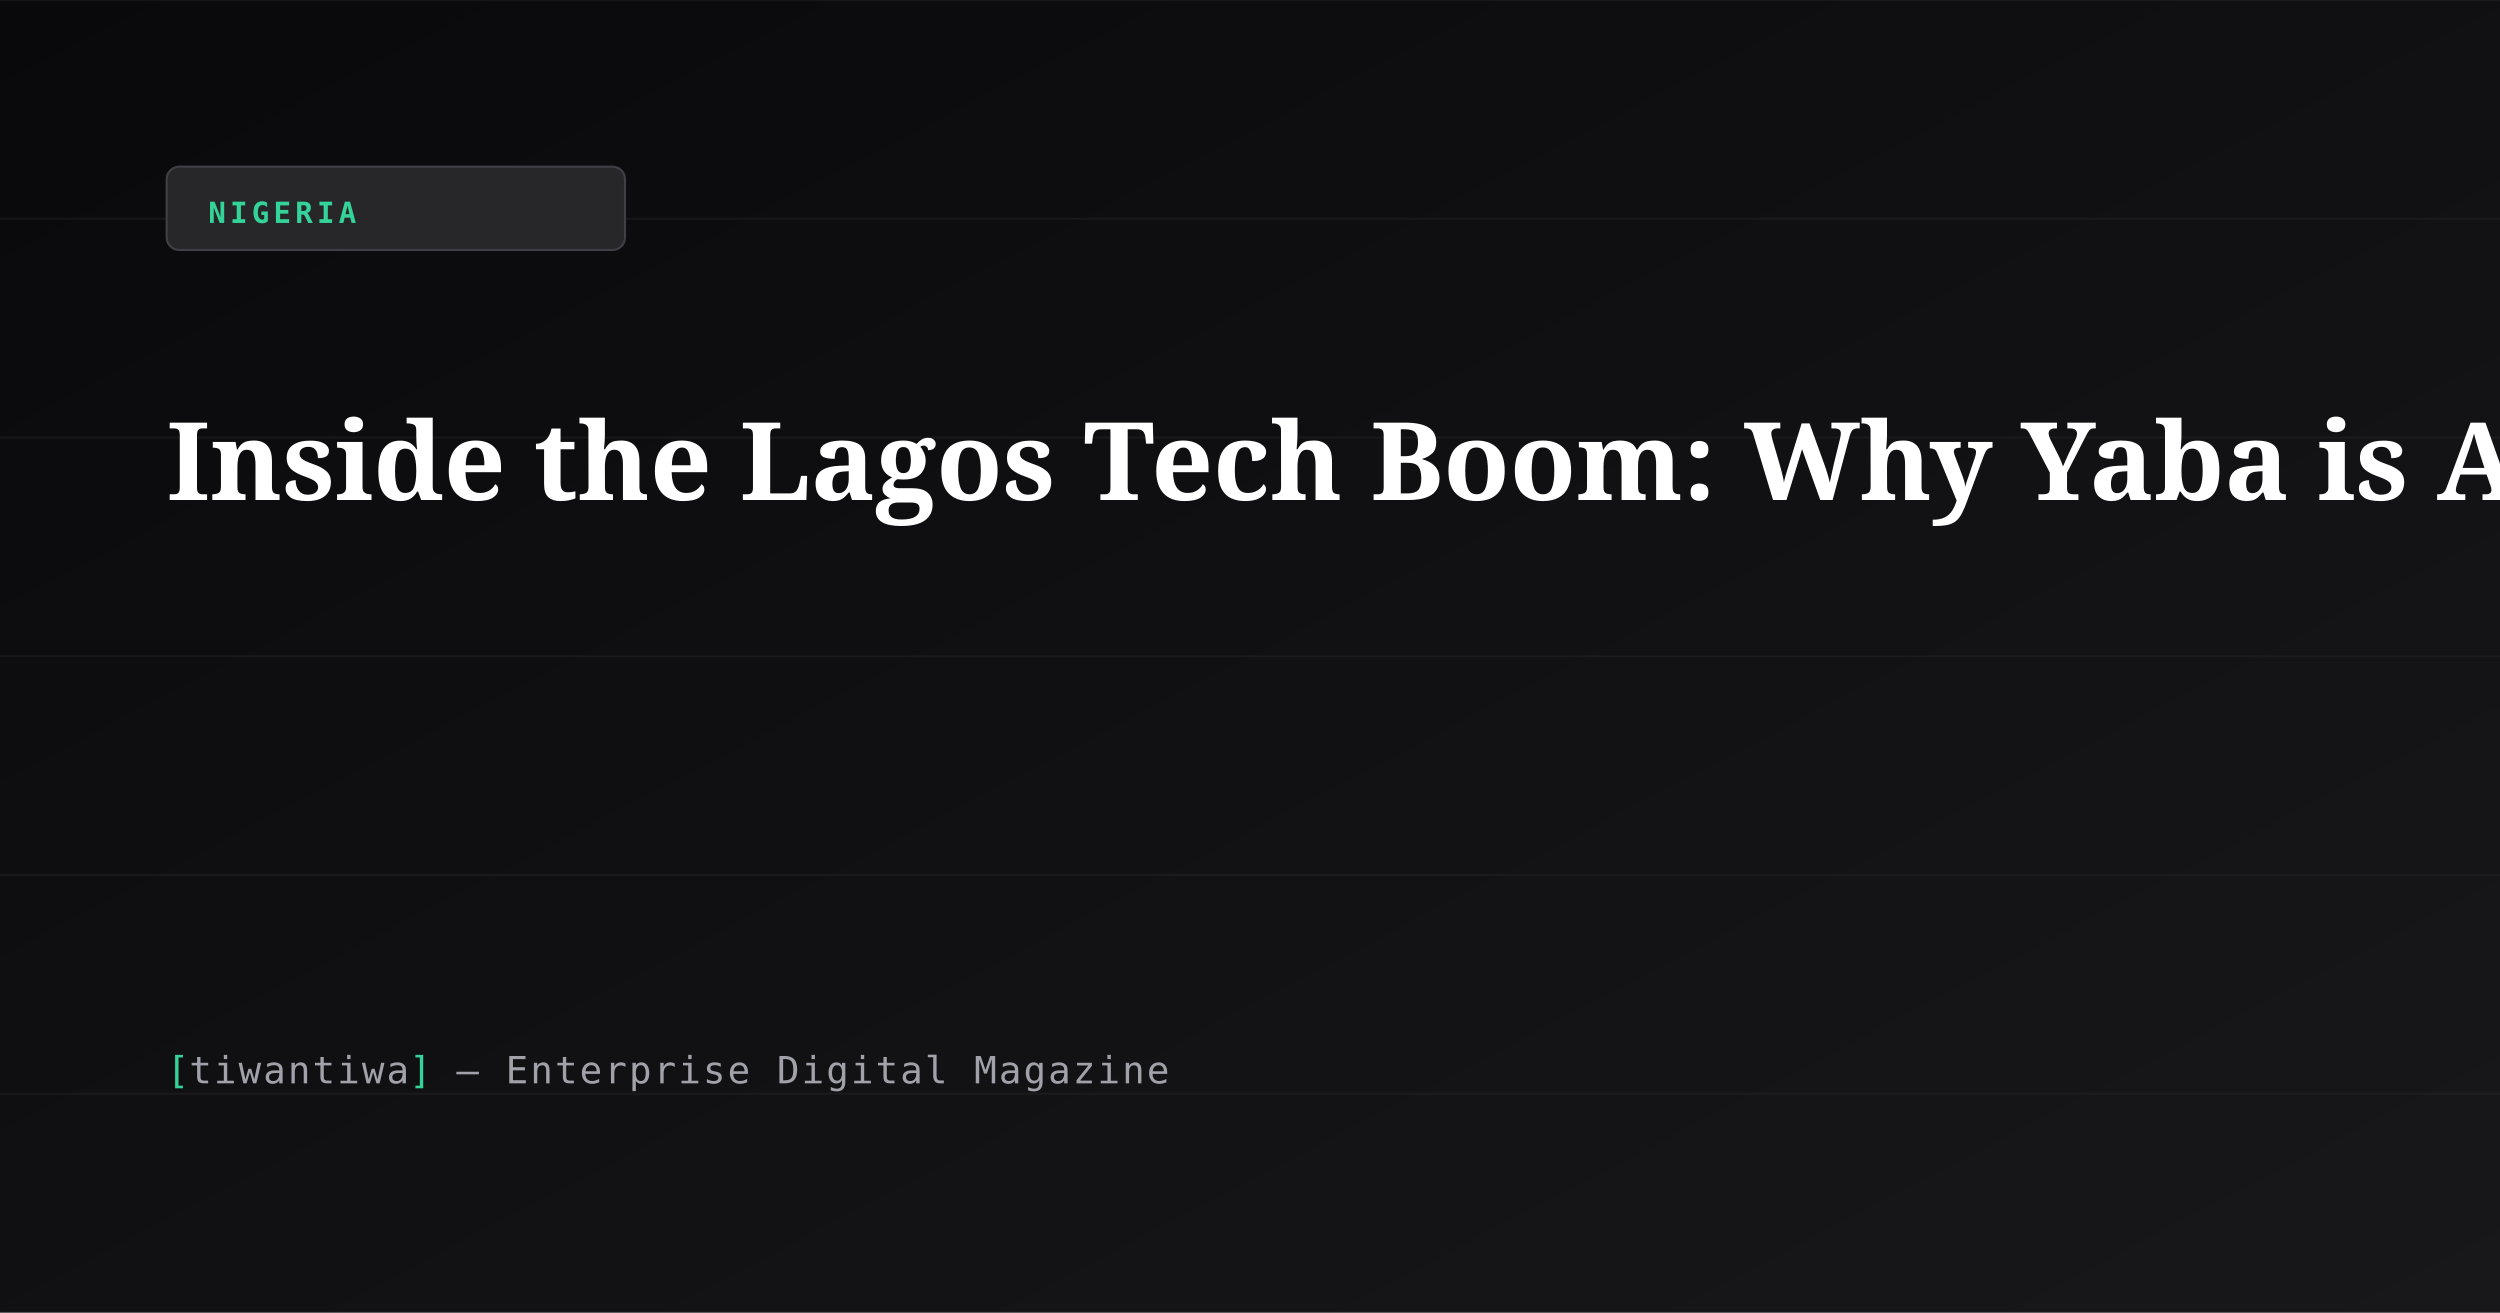
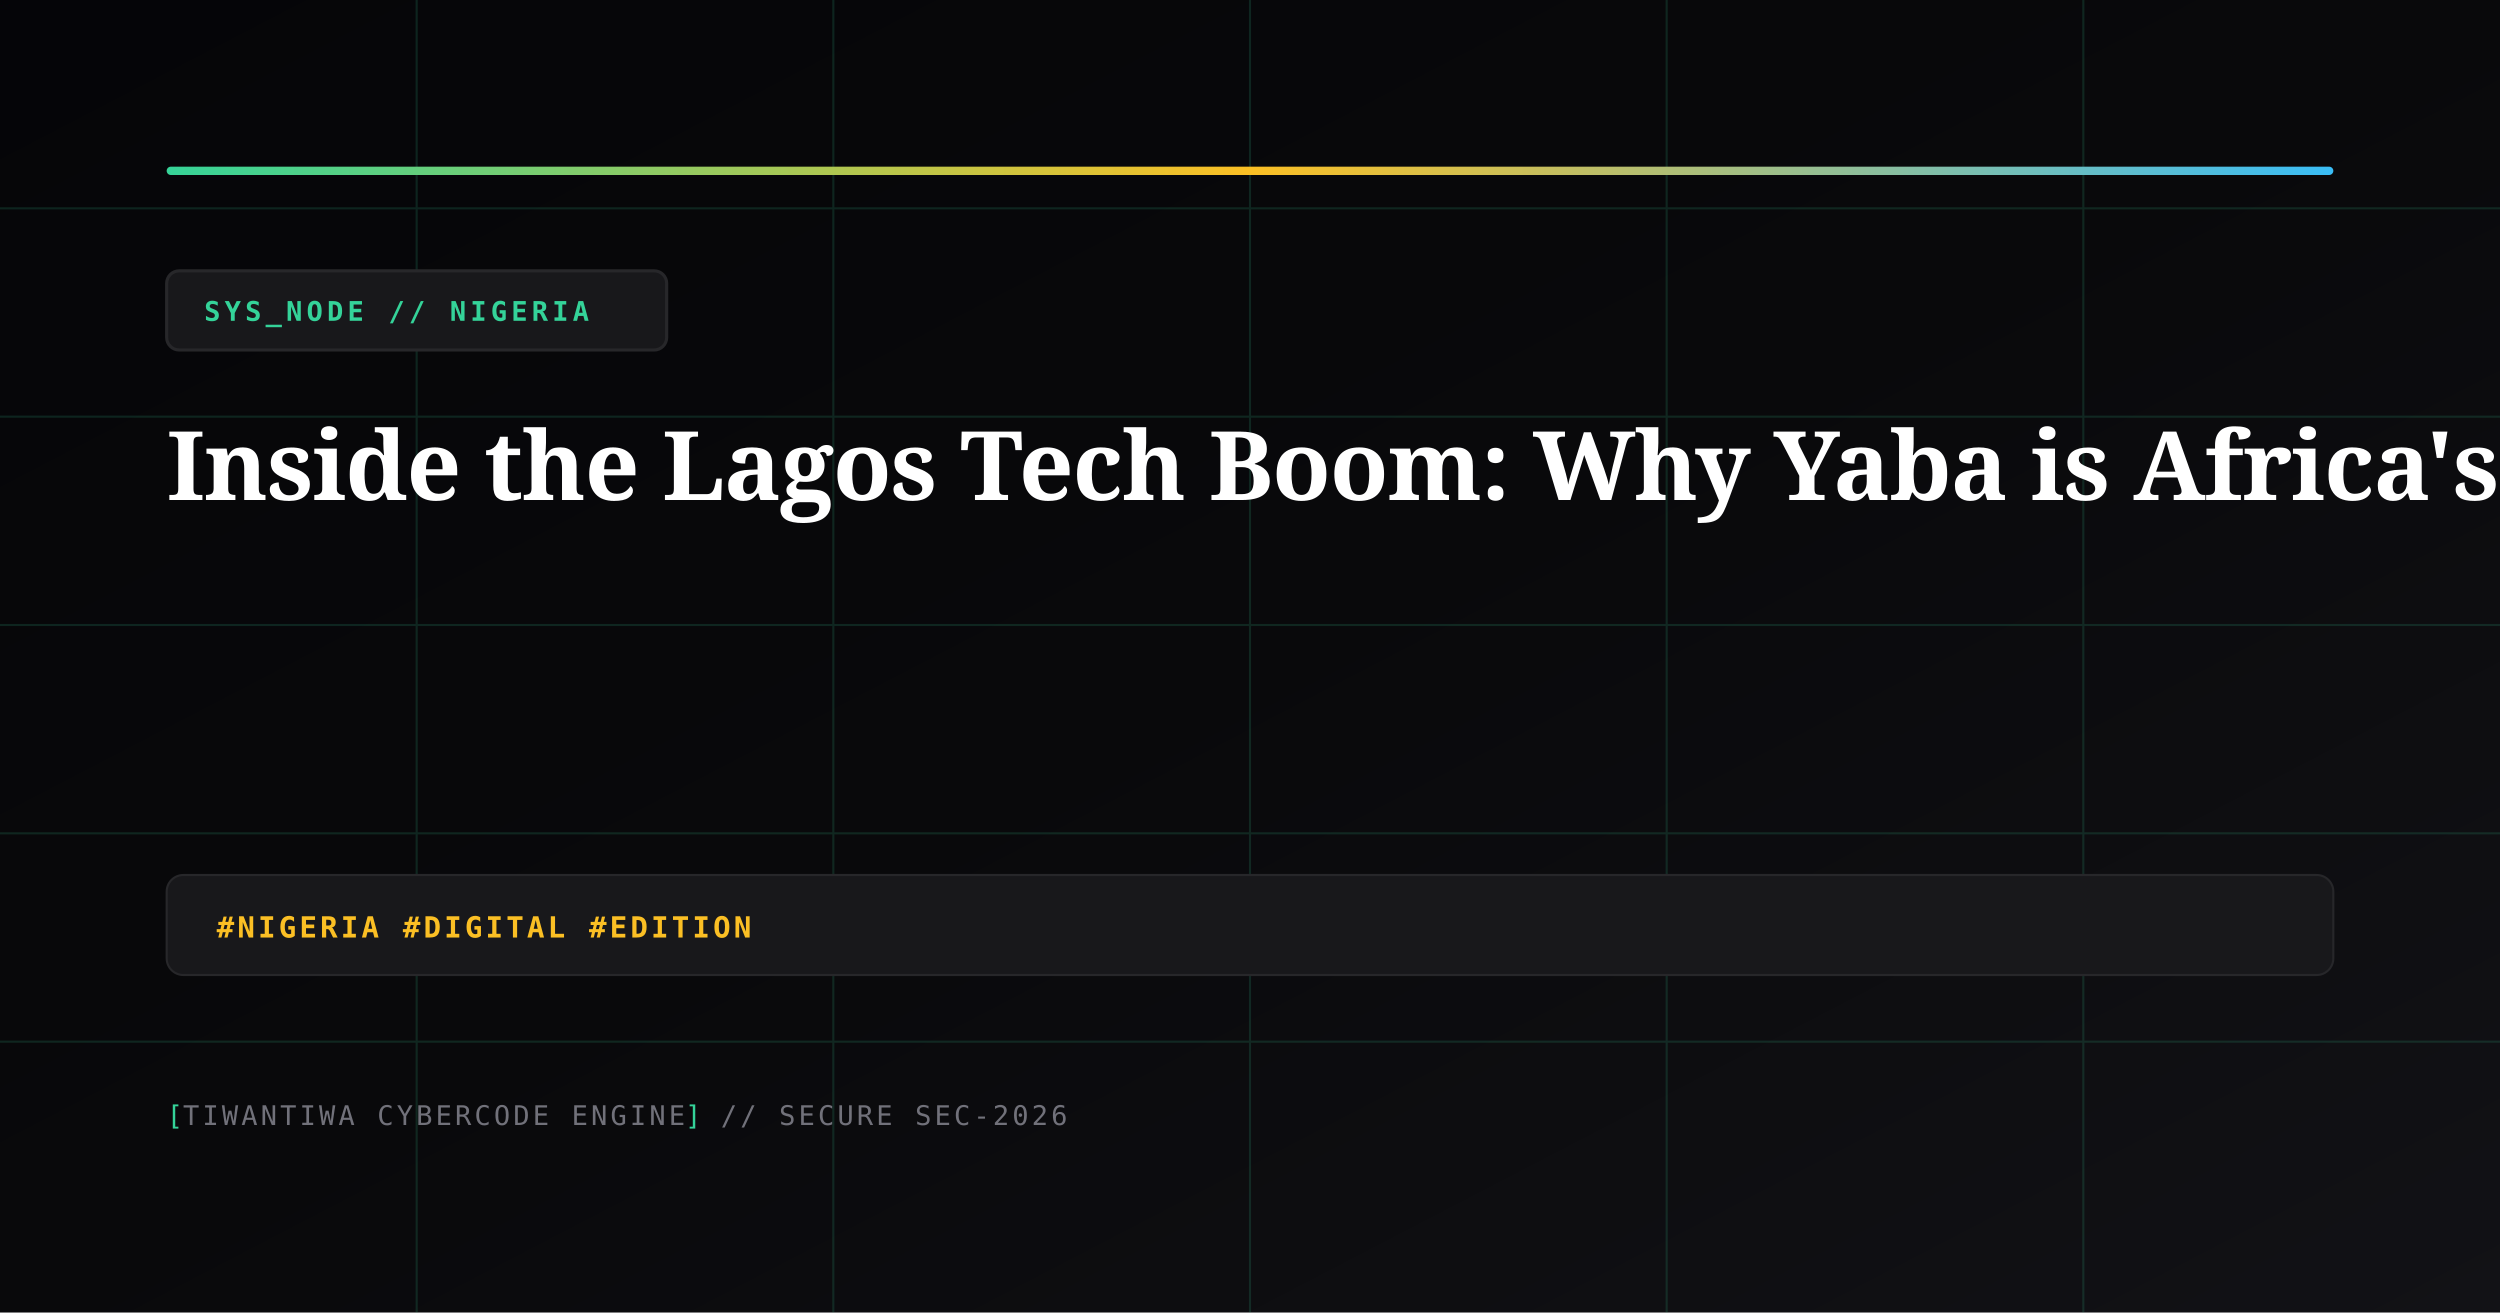
<svg xmlns="http://www.w3.org/2000/svg" viewBox="0 0 1200 630" width="1200" height="630">
  <defs>
    <linearGradient id="bg" x1="0%" y1="0%" x2="100%" y2="100%">
-       <stop offset="0%" stop-color="#09090b" />
-       <stop offset="100%" stop-color="#18181b" />
+       <stop offset="0%" stop-color="#050508" />
+       <stop offset="50%" stop-color="#09090b" />
+       <stop offset="100%" stop-color="#121216" />
    </linearGradient>
-     <linearGradient id="accent" x1="0%" y1="0%" x2="100%" y2="0%">
+     <linearGradient id="cyber-glow" x1="0%" y1="0%" x2="100%" y2="0%">
      <stop offset="0%" stop-color="#34d399" />
-       <stop offset="100%" stop-color="#10b981" />
+       <stop offset="50%" stop-color="#fbbf24" />
+       <stop offset="100%" stop-color="#38bdf8" />
    </linearGradient>
  </defs>
  <rect width="1200" height="630" fill="url(#bg)" />
-   <path d="M 0 0 L 1200 0 M 0 105 L 1200 105 M 0 210 L 1200 210 M 0 315 L 1200 315 M 0 420 L 1200 420 M 0 525 L 1200 525 M 0 630 L 1200 630" stroke="#27272a" stroke-width="1" opacity="0.4" />
-   <rect x="80" y="80" width="220" height="40" rx="6" fill="#27272a" stroke="#3f3f46" stroke-width="1" />
-   <text x="100" y="107" fill="#34d399" font-family="monospace" font-size="14" font-weight="bold" letter-spacing="2">NIGERIA</text>
-   <text x="80" y="240" fill="#ffffff" font-family="serif" font-size="52" font-weight="bold" width="1040">
-     <tspan x="80" dy="0">Inside the Lagos Tech Boom: Why Yaba is Afric...</tspan>
-   </text>
-   <g transform="translate(80, 520)">
-     <text x="0" y="0" fill="#a1a1aa" font-family="monospace" font-size="18" letter-spacing="1">
-       <tspan fill="#34d399">[</tspan>tiwantiwa<tspan fill="#34d399">]</tspan> — Enterprise Digital Magazine
+   <g opacity="0.15" stroke="#34d399" stroke-width="1">
+     <path d="M 0 100 L 1200 100 M 0 200 L 1200 200 M 0 300 L 1200 300 M 0 400 L 1200 400 M 0 500 L 1200 500" />
+     <path d="M 200 0 L 200 630 M 400 0 L 400 630 M 600 0 L 600 630 M 800 0 L 800 630 M 1000 0 L 1000 630" />
+   </g>
+   <rect x="80" y="80" width="1040" height="4" fill="url(#cyber-glow)" rx="2" />
+   <g transform="translate(80, 130)">
+     <rect x="0" y="0" width="240" height="38" rx="6" fill="#18181b" stroke="#27272a" stroke-width="1.5" />
+     <text x="18" y="24" fill="#34d399" font-family="monospace" font-size="13" font-weight="bold" letter-spacing="2">SYS_NODE // NIGERIA</text>
+   </g>
+   <g transform="translate(80, 240)">
+     <text x="0" y="0" fill="#ffffff" font-family="serif" font-size="46" font-weight="bold" width="1040" letter-spacing="-0.5">
+       <tspan x="0" dy="0">Inside the Lagos Tech Boom: Why Yaba is Africa's S...</tspan>
+     </text>
+   </g>
+   <g transform="translate(80, 420)">
+     <rect x="0" y="0" width="1040" height="48" rx="8" fill="#18181b" stroke="#27272a" stroke-width="1" />
+     <text x="24" y="30" fill="#fbbf24" font-family="monospace" font-size="14" font-weight="bold" letter-spacing="1.5">
+       #NIGERIA   #DIGITAL   #EDITION
+     </text>
+   </g>
+   <g transform="translate(80, 540)">
+     <text x="0" y="0" font-family="monospace" font-size="13" fill="#71717a" letter-spacing="1.5">
+       <tspan fill="#34d399">[</tspan>TIWANTIWA CYBERCODE ENGINE<tspan fill="#34d399">]</tspan> // SECURE SEC-2026
    </text>
  </g>
</svg>
